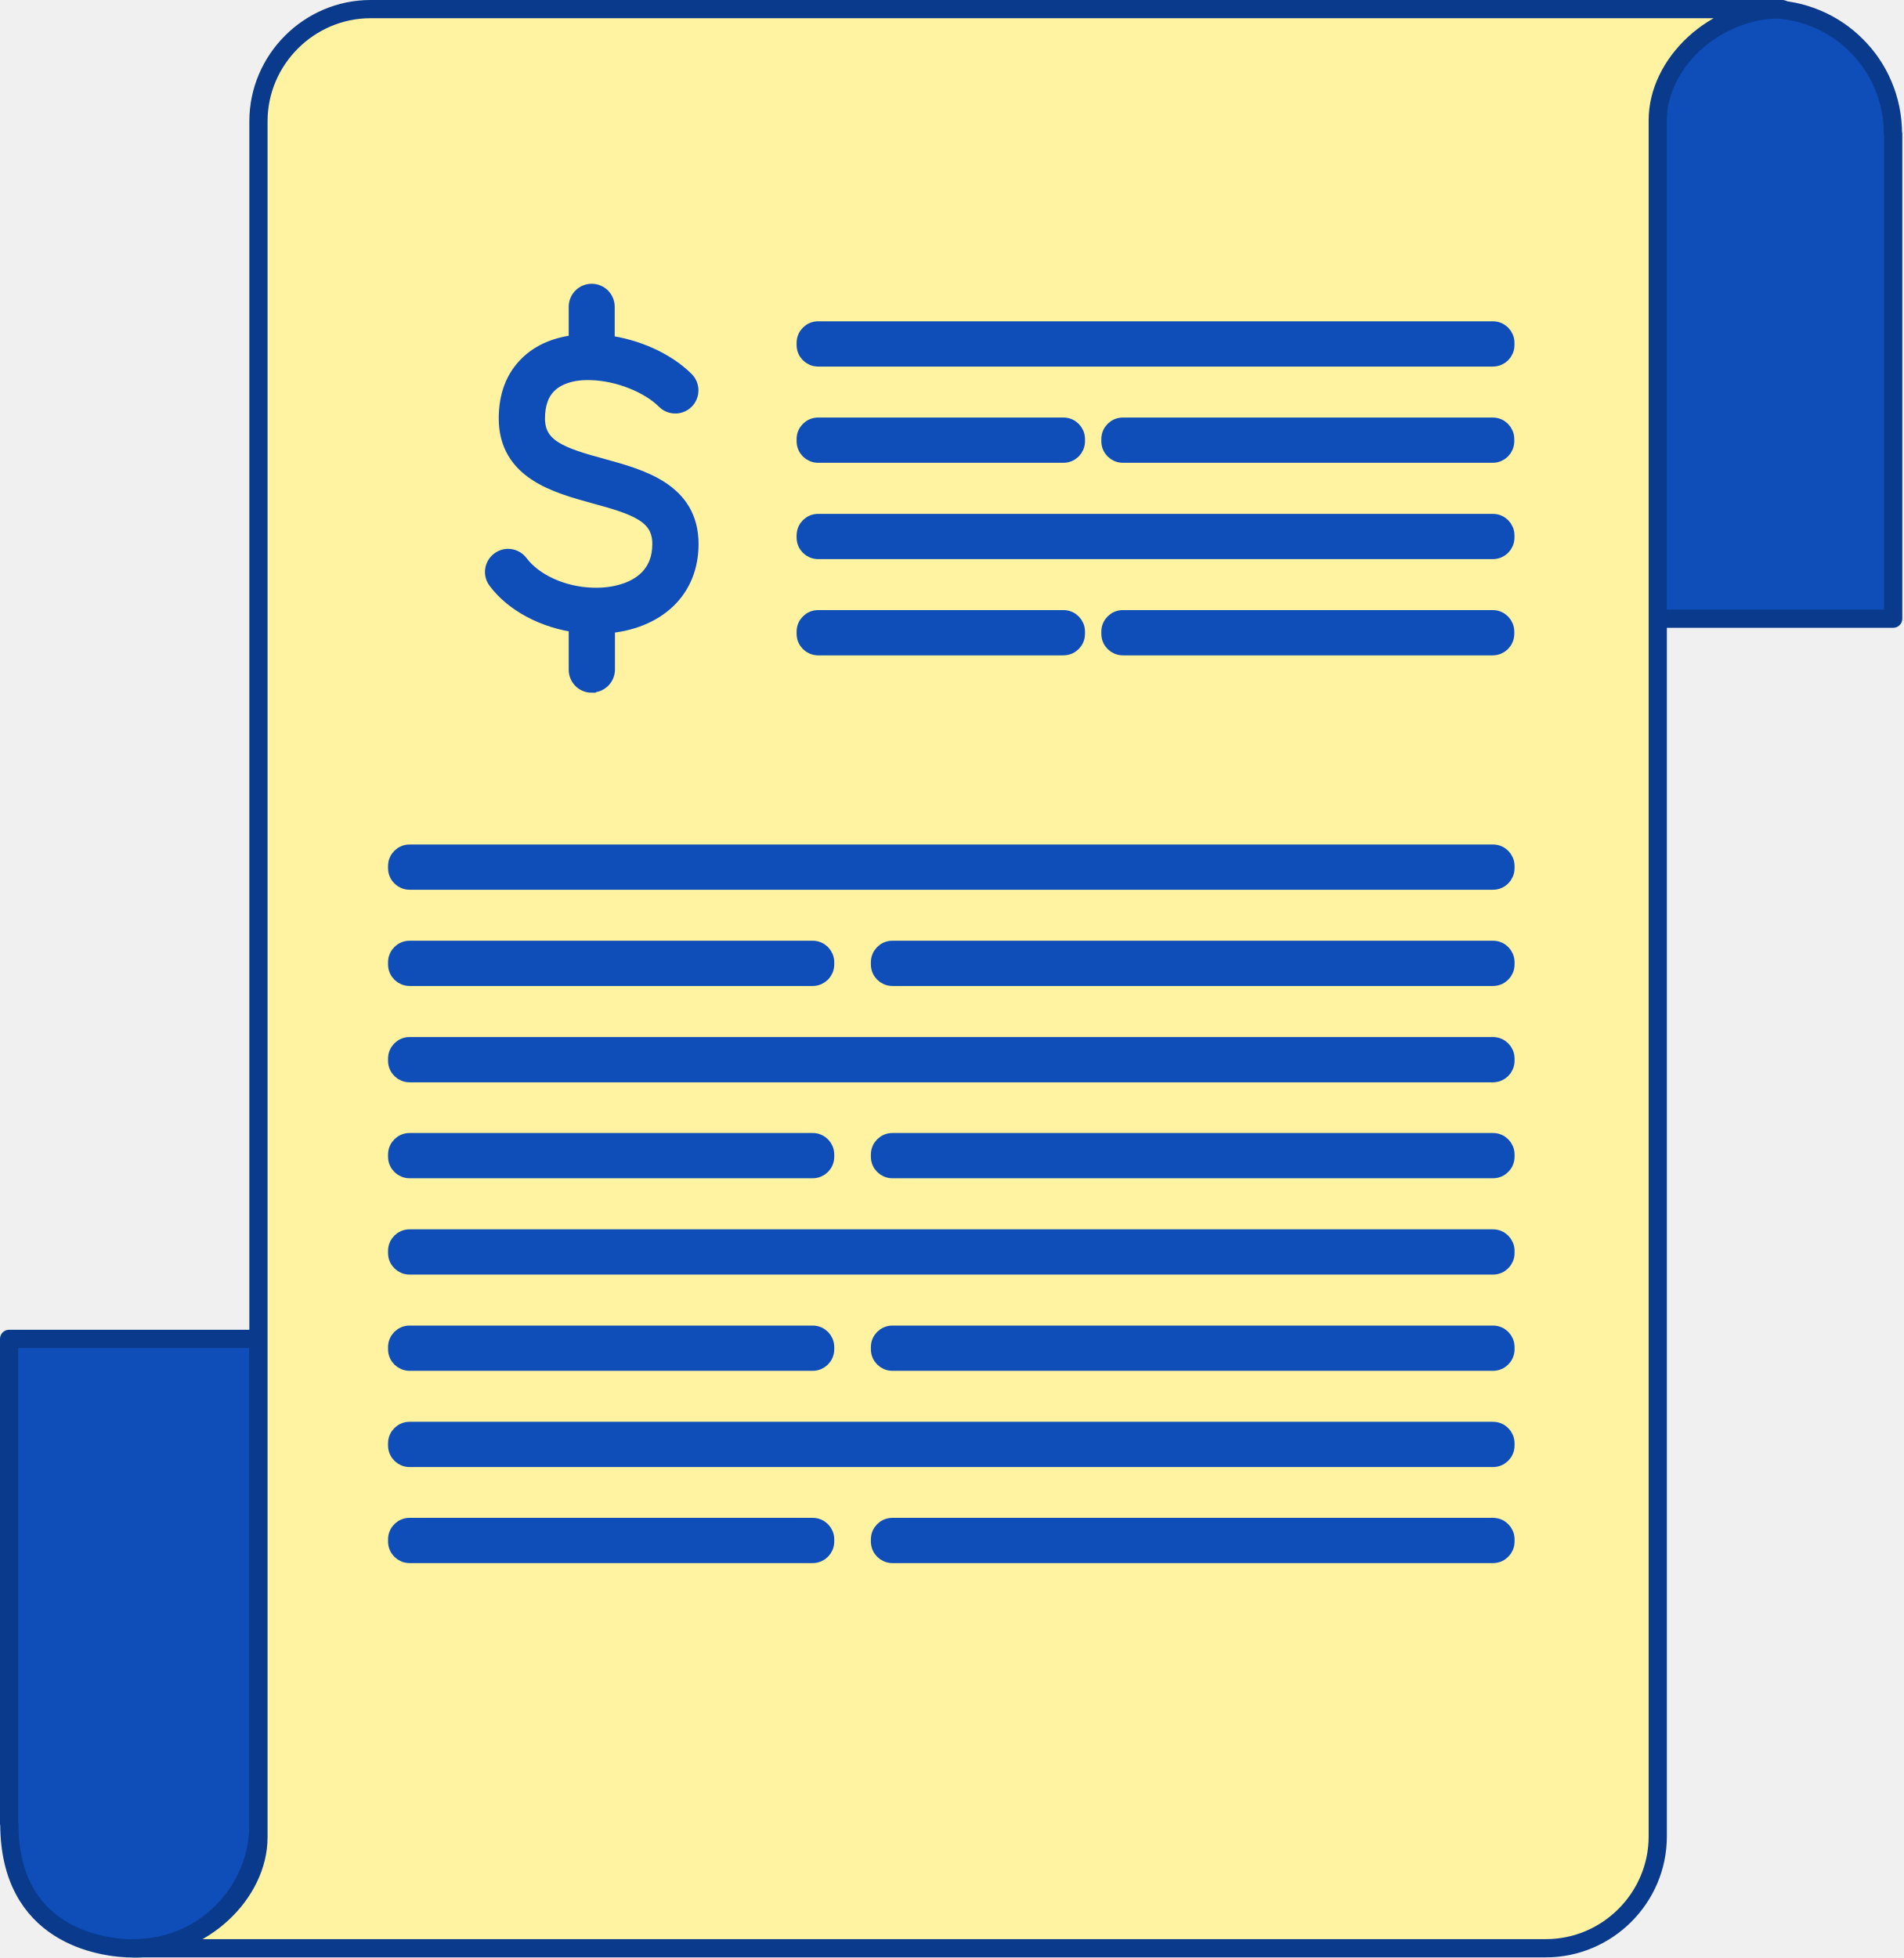
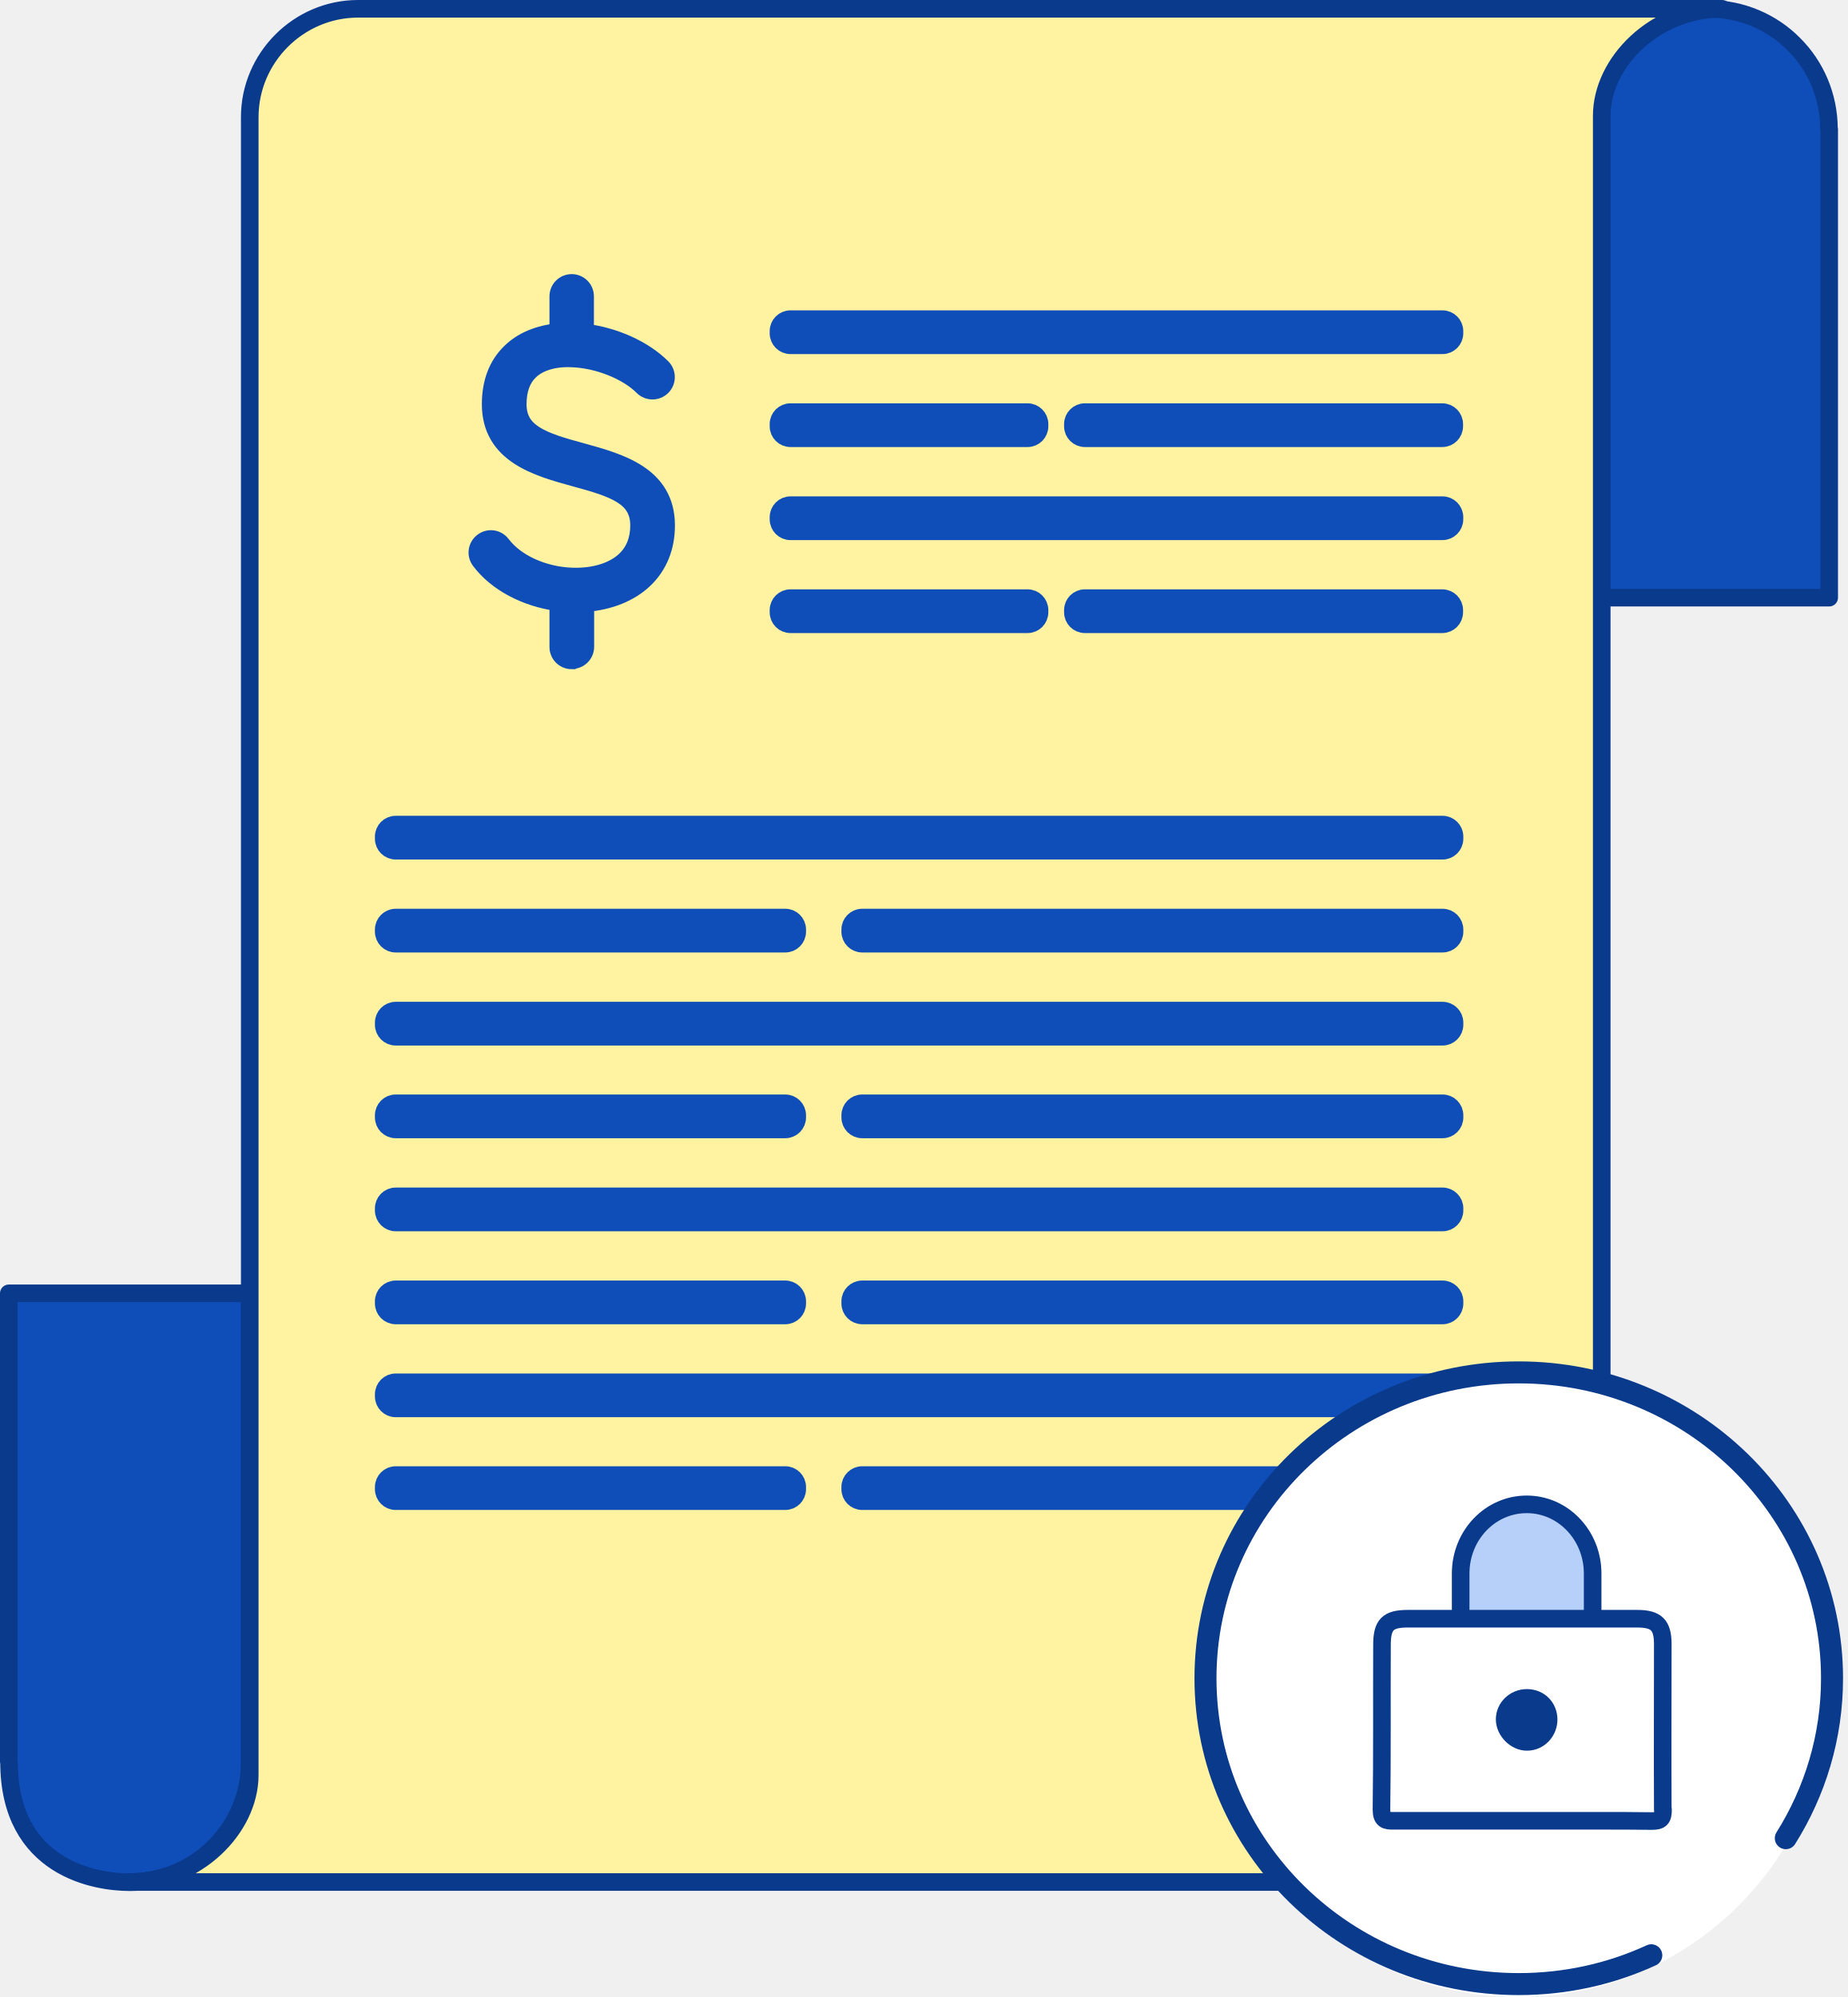
- <svg xmlns="http://www.w3.org/2000/svg" width="209" height="215" viewBox="0 0 209 215" fill="none">
-   <path d="M207.879 14.703V67.935H180.5V14.703C180.5 13.641 180.609 12.633 180.827 11.652C182.216 5.55 187.665 1 194.176 1C197.935 1 201.395 2.526 203.847 5.005C206.326 7.457 207.852 10.916 207.852 14.676L207.879 14.703Z" fill="#0F4EB8" stroke="#0A3A8C" stroke-width="2" stroke-linecap="round" stroke-linejoin="round" />
-   <path d="M1 200.248V147.016H28.379V200.248C28.379 201.31 28.27 202.318 28.052 203.299C26.663 209.401 21.214 213.951 14.703 213.951C10.944 213.951 1.027 212.425 1.027 200.275L1 200.248Z" fill="#0F4EB8" stroke="#0A3A8C" stroke-width="2" stroke-linecap="round" stroke-linejoin="round" />
-   <path d="M195.704 1C188.103 1 182.028 7.075 182.028 13.178V201.643C182.028 208.399 176.498 213.929 169.741 213.929H14.703C22.304 213.929 28.379 207.854 28.379 201.751V13.314C28.379 6.558 33.937 1 40.693 1H195.704Z" fill="#FFF3A1" stroke="#0A3A8C" stroke-width="2" stroke-linecap="round" stroke-linejoin="round" />
-   <path d="M163.931 36.281H89.831C89.079 36.281 88.469 36.891 88.469 37.643V37.889C88.469 38.641 89.079 39.251 89.831 39.251H163.931C164.683 39.251 165.293 38.641 165.293 37.889V37.643C165.293 36.891 164.683 36.281 163.931 36.281Z" fill="#0F4EB8" stroke="#0F4EB8" stroke-width="2" stroke-miterlimit="10" />
-   <path d="M116.774 46.848H89.831C89.079 46.848 88.469 47.458 88.469 48.21V48.455C88.469 49.207 89.079 49.817 89.831 49.817H116.774C117.526 49.817 118.136 49.207 118.136 48.455V48.21C118.136 47.458 117.526 46.848 116.774 46.848Z" fill="#0F4EB8" stroke="#0F4EB8" stroke-width="2" stroke-miterlimit="10" />
-   <path d="M163.911 46.848H123.292C122.54 46.848 121.93 47.458 121.93 48.21V48.455C121.93 49.207 122.54 49.817 123.292 49.817H163.911C164.663 49.817 165.273 49.207 165.273 48.455V48.21C165.273 47.458 164.663 46.848 163.911 46.848Z" fill="#0F4EB8" stroke="#0F4EB8" stroke-width="2" stroke-miterlimit="10" />
-   <path d="M116.774 67.992H89.831C89.079 67.992 88.469 68.602 88.469 69.354V69.6C88.469 70.352 89.079 70.962 89.831 70.962H116.774C117.526 70.962 118.136 70.352 118.136 69.6V69.354C118.136 68.602 117.526 67.992 116.774 67.992Z" fill="#0F4EB8" stroke="#0F4EB8" stroke-width="2" stroke-miterlimit="10" />
-   <path d="M163.911 67.992H123.292C122.54 67.992 121.93 68.602 121.93 69.354V69.6C121.93 70.352 122.54 70.962 123.292 70.962H163.911C164.663 70.962 165.273 70.352 165.273 69.6V69.354C165.273 68.602 164.663 67.992 163.911 67.992Z" fill="#0F4EB8" stroke="#0F4EB8" stroke-width="2" stroke-miterlimit="10" />
-   <path d="M163.931 57.426H89.831C89.079 57.426 88.469 58.036 88.469 58.788V59.033C88.469 59.785 89.079 60.395 89.831 60.395H163.931C164.683 60.395 165.293 59.785 165.293 59.033V58.788C165.293 58.036 164.683 57.426 163.931 57.426Z" fill="#0F4EB8" stroke="#0F4EB8" stroke-width="2" stroke-miterlimit="10" />
-   <path d="M163.94 93.731H44.971C44.219 93.731 43.609 94.34 43.609 95.093V95.338C43.609 96.09 44.219 96.7 44.971 96.7H163.94C164.693 96.7 165.303 96.09 165.303 95.338V95.093C165.303 94.34 164.693 93.731 163.94 93.731Z" fill="#0F4EB8" stroke="#0F4EB8" stroke-width="2" stroke-miterlimit="10" />
-   <path d="M89.241 104.297H44.971C44.219 104.297 43.609 104.907 43.609 105.659V105.904C43.609 106.656 44.219 107.266 44.971 107.266H89.241C89.993 107.266 90.603 106.656 90.603 105.904V105.659C90.603 104.907 89.993 104.297 89.241 104.297Z" fill="#0F4EB8" stroke="#0F4EB8" stroke-width="2" stroke-miterlimit="10" />
-   <path d="M163.942 104.297H97.987C97.235 104.297 96.625 104.907 96.625 105.659V105.904C96.625 106.656 97.235 107.266 97.987 107.266H163.942C164.694 107.266 165.304 106.656 165.304 105.904V105.659C165.304 104.907 164.694 104.297 163.942 104.297Z" fill="#0F4EB8" stroke="#0F4EB8" stroke-width="2" stroke-miterlimit="10" />
-   <path d="M89.241 125.41H44.971C44.219 125.41 43.609 126.02 43.609 126.772V127.017C43.609 127.77 44.219 128.38 44.971 128.38H89.241C89.993 128.38 90.603 127.77 90.603 127.017V126.772C90.603 126.02 89.993 125.41 89.241 125.41Z" fill="#0F4EB8" stroke="#0F4EB8" stroke-width="2" stroke-miterlimit="10" />
-   <path d="M163.942 125.41H97.987C97.235 125.41 96.625 126.02 96.625 126.772V127.017C96.625 127.77 97.235 128.38 97.987 128.38H163.942C164.694 128.38 165.304 127.77 165.304 127.017V126.772C165.304 126.02 164.694 125.41 163.942 125.41Z" fill="#0F4EB8" stroke="#0F4EB8" stroke-width="2" stroke-miterlimit="10" />
-   <path d="M163.94 114.875H44.971C44.219 114.875 43.609 115.485 43.609 116.237V116.482C43.609 117.235 44.219 117.844 44.971 117.844H163.94C164.693 117.844 165.303 117.235 165.303 116.482V116.237C165.303 115.485 164.693 114.875 163.94 114.875Z" fill="#0F4EB8" stroke="#0F4EB8" stroke-width="2" stroke-miterlimit="10" />
-   <path d="M163.94 135.988H44.971C44.219 135.988 43.609 136.598 43.609 137.35V137.596C43.609 138.348 44.219 138.958 44.971 138.958H163.94C164.693 138.958 165.303 138.348 165.303 137.596V137.35C165.303 136.598 164.693 135.988 163.94 135.988Z" fill="#0F4EB8" stroke="#0F4EB8" stroke-width="2" stroke-miterlimit="10" />
-   <path d="M89.241 146.555H44.971C44.219 146.555 43.609 147.165 43.609 147.917V148.162C43.609 148.914 44.219 149.524 44.971 149.524H89.241C89.993 149.524 90.603 148.914 90.603 148.162V147.917C90.603 147.165 89.993 146.555 89.241 146.555Z" fill="#0F4EB8" stroke="#0F4EB8" stroke-width="2" stroke-miterlimit="10" />
-   <path d="M163.942 146.555H97.987C97.235 146.555 96.625 147.165 96.625 147.917V148.162C96.625 148.914 97.235 149.524 97.987 149.524H163.942C164.694 149.524 165.304 148.914 165.304 148.162V147.917C165.304 147.165 164.694 146.555 163.942 146.555Z" fill="#0F4EB8" stroke="#0F4EB8" stroke-width="2" stroke-miterlimit="10" />
-   <path d="M89.241 167.668H44.971C44.219 167.668 43.609 168.278 43.609 169.03V169.275C43.609 170.028 44.219 170.637 44.971 170.637H89.241C89.993 170.637 90.603 170.028 90.603 169.275V169.03C90.603 168.278 89.993 167.668 89.241 167.668Z" fill="#0F4EB8" stroke="#0F4EB8" stroke-width="2" stroke-miterlimit="10" />
-   <path d="M163.942 167.668H97.987C97.235 167.668 96.625 168.278 96.625 169.03V169.275C96.625 170.028 97.235 170.637 97.987 170.637H163.942C164.694 170.637 165.304 170.028 165.304 169.275V169.03C165.304 168.278 164.694 167.668 163.942 167.668Z" fill="#0F4EB8" stroke="#0F4EB8" stroke-width="2" stroke-miterlimit="10" />
-   <path d="M163.94 157.121H44.971C44.219 157.121 43.609 157.731 43.609 158.483V158.728C43.609 159.481 44.219 160.091 44.971 160.091H163.94C164.693 160.091 165.303 159.481 165.303 158.728V158.483C165.303 157.731 164.693 157.121 163.94 157.121Z" fill="#0F4EB8" stroke="#0F4EB8" stroke-width="2" stroke-miterlimit="10" />
+ <svg xmlns="http://www.w3.org/2000/svg" width="210" height="227" viewBox="0 0 210 227" fill="none">
+   <path d="M207.883 14.703V67.935H180.504V14.703C180.504 13.641 180.613 12.633 180.831 11.652C182.22 5.55 187.669 1 194.18 1C197.939 1 201.399 2.526 203.851 5.005C206.33 7.457 207.856 10.916 207.856 14.676L207.883 14.703Z" fill="#0F4EB8" stroke="#0A3A8C" stroke-width="2" stroke-linecap="round" stroke-linejoin="round" />
+   <path d="M1 200.246V147.014H28.379V200.246C28.379 201.308 28.27 202.316 28.052 203.297C26.663 209.399 21.214 213.949 14.703 213.949C10.944 213.949 1.027 212.423 1.027 200.273L1 200.246Z" fill="#0F4EB8" stroke="#0A3A8C" stroke-width="2" stroke-linecap="round" stroke-linejoin="round" />
+   <path d="M195.708 1C188.107 1 182.032 7.075 182.032 13.178V201.643C182.032 208.399 176.501 213.929 169.745 213.929H14.707C22.308 213.929 28.383 207.854 28.383 201.751V13.314C28.383 6.558 33.94 1 40.697 1H195.708Z" fill="#FFF3A1" stroke="#0A3A8C" stroke-width="2" stroke-linecap="round" stroke-linejoin="round" />
+   <path d="M163.935 36.279H89.835C89.082 36.279 88.473 36.889 88.473 37.641V37.887C88.473 38.639 89.082 39.249 89.835 39.249H163.935C164.687 39.249 165.297 38.639 165.297 37.887V37.641C165.297 36.889 164.687 36.279 163.935 36.279Z" fill="#0F4EB8" stroke="#0F4EB8" stroke-width="2" stroke-miterlimit="10" />
+   <path d="M116.778 46.846H89.835C89.082 46.846 88.473 47.456 88.473 48.208V48.453C88.473 49.205 89.082 49.815 89.835 49.815H116.778C117.53 49.815 118.14 49.205 118.14 48.453V48.208C118.14 47.456 117.53 46.846 116.778 46.846Z" fill="#0F4EB8" stroke="#0F4EB8" stroke-width="2" stroke-miterlimit="10" />
+   <path d="M163.911 46.846H123.292C122.54 46.846 121.93 47.456 121.93 48.208V48.453C121.93 49.205 122.54 49.815 123.292 49.815H163.911C164.663 49.815 165.273 49.205 165.273 48.453V48.208C165.273 47.456 164.663 46.846 163.911 46.846Z" fill="#0F4EB8" stroke="#0F4EB8" stroke-width="2" stroke-miterlimit="10" />
+   <path d="M116.778 67.99H89.835C89.082 67.99 88.473 68.6 88.473 69.352V69.598C88.473 70.35 89.082 70.96 89.835 70.96H116.778C117.53 70.96 118.14 70.35 118.14 69.598V69.352C118.14 68.6 117.53 67.99 116.778 67.99Z" fill="#0F4EB8" stroke="#0F4EB8" stroke-width="2" stroke-miterlimit="10" />
+   <path d="M163.911 67.99H123.292C122.54 67.99 121.93 68.6 121.93 69.352V69.598C121.93 70.35 122.54 70.96 123.292 70.96H163.911C164.663 70.96 165.273 70.35 165.273 69.598V69.352C165.273 68.6 164.663 67.99 163.911 67.99Z" fill="#0F4EB8" stroke="#0F4EB8" stroke-width="2" stroke-miterlimit="10" />
+   <path d="M163.935 57.424H89.835C89.082 57.424 88.473 58.034 88.473 58.786V59.031C88.473 59.783 89.082 60.393 89.835 60.393H163.935C164.687 60.393 165.297 59.783 165.297 59.031V58.786C165.297 58.034 164.687 57.424 163.935 57.424Z" fill="#0F4EB8" stroke="#0F4EB8" stroke-width="2" stroke-miterlimit="10" />
+   <path d="M163.94 93.732H44.971C44.219 93.732 43.609 94.342 43.609 95.095V95.34C43.609 96.092 44.219 96.702 44.971 96.702H163.94C164.693 96.702 165.303 96.092 165.303 95.34V95.095C165.303 94.342 164.693 93.732 163.94 93.732Z" fill="#0F4EB8" stroke="#0F4EB8" stroke-width="2" stroke-miterlimit="10" />
+   <path d="M89.241 104.299H44.971C44.219 104.299 43.609 104.909 43.609 105.661V105.906C43.609 106.658 44.219 107.268 44.971 107.268H89.241C89.993 107.268 90.603 106.658 90.603 105.906V105.661C90.603 104.909 89.993 104.299 89.241 104.299Z" fill="#0F4EB8" stroke="#0F4EB8" stroke-width="2" stroke-miterlimit="10" />
+   <path d="M163.942 104.299H97.987C97.235 104.299 96.625 104.909 96.625 105.661V105.906C96.625 106.658 97.235 107.268 97.987 107.268H163.942C164.694 107.268 165.304 106.658 165.304 105.906V105.661C165.304 104.909 164.694 104.299 163.942 104.299Z" fill="#0F4EB8" stroke="#0F4EB8" stroke-width="2" stroke-miterlimit="10" />
+   <path d="M89.241 125.412H44.971C44.219 125.412 43.609 126.022 43.609 126.774V127.019C43.609 127.772 44.219 128.382 44.971 128.382H89.241C89.993 128.382 90.603 127.772 90.603 127.019V126.774C90.603 126.022 89.993 125.412 89.241 125.412Z" fill="#0F4EB8" stroke="#0F4EB8" stroke-width="2" stroke-miterlimit="10" />
+   <path d="M163.942 125.412H97.987C97.235 125.412 96.625 126.022 96.625 126.774V127.019C96.625 127.772 97.235 128.382 97.987 128.382H163.942C164.694 128.382 165.304 127.772 165.304 127.019V126.774C165.304 126.022 164.694 125.412 163.942 125.412Z" fill="#0F4EB8" stroke="#0F4EB8" stroke-width="2" stroke-miterlimit="10" />
+   <path d="M163.94 114.877H44.971C44.219 114.877 43.609 115.487 43.609 116.239V116.484C43.609 117.237 44.219 117.846 44.971 117.846H163.94C164.693 117.846 165.303 117.237 165.303 116.484V116.239C165.303 115.487 164.693 114.877 163.94 114.877Z" fill="#0F4EB8" stroke="#0F4EB8" stroke-width="2" stroke-miterlimit="10" />
+   <path d="M163.94 135.99H44.971C44.219 135.99 43.609 136.6 43.609 137.352V137.598C43.609 138.35 44.219 138.96 44.971 138.96H163.94C164.693 138.96 165.303 138.35 165.303 137.598V137.352C165.303 136.6 164.693 135.99 163.94 135.99Z" fill="#0F4EB8" stroke="#0F4EB8" stroke-width="2" stroke-miterlimit="10" />
+   <path d="M89.241 146.559H44.971C44.219 146.559 43.609 147.168 43.609 147.921V148.166C43.609 148.918 44.219 149.528 44.971 149.528H89.241C89.993 149.528 90.603 148.918 90.603 148.166V147.921C90.603 147.168 89.993 146.559 89.241 146.559Z" fill="#0F4EB8" stroke="#0F4EB8" stroke-width="2" stroke-miterlimit="10" />
+   <path d="M163.942 146.559H97.987C97.235 146.559 96.625 147.168 96.625 147.921V148.166C96.625 148.918 97.235 149.528 97.987 149.528H163.942C164.694 149.528 165.304 148.918 165.304 148.166V147.921C165.304 147.168 164.694 146.559 163.942 146.559Z" fill="#0F4EB8" stroke="#0F4EB8" stroke-width="2" stroke-miterlimit="10" />
+   <path d="M89.241 167.67H44.971C44.219 167.67 43.609 168.28 43.609 169.032V169.277C43.609 170.03 44.219 170.639 44.971 170.639H89.241C89.993 170.639 90.603 170.03 90.603 169.277V169.032C90.603 168.28 89.993 167.67 89.241 167.67Z" fill="#0F4EB8" stroke="#0F4EB8" stroke-width="2" stroke-miterlimit="10" />
+   <path d="M163.942 167.67H97.987C97.235 167.67 96.625 168.28 96.625 169.032V169.277C96.625 170.03 97.235 170.639 97.987 170.639H163.942C164.694 170.639 165.304 170.03 165.304 169.277V169.032C165.304 168.28 164.694 167.67 163.942 167.67Z" fill="#0F4EB8" stroke="#0F4EB8" stroke-width="2" stroke-miterlimit="10" />
+   <path d="M163.94 157.125H44.971C44.219 157.125 43.609 157.735 43.609 158.487V158.732C43.609 159.485 44.219 160.094 44.971 160.094H163.94C164.693 160.094 165.303 159.485 165.303 158.732V158.487C165.303 157.735 164.693 157.125 163.94 157.125Z" fill="#0F4EB8" stroke="#0F4EB8" stroke-width="2" stroke-miterlimit="10" />
  <path d="M64.971 75.067C64.127 75.067 63.446 74.386 63.446 73.542V68.475C59.768 67.984 56.444 66.241 54.564 63.734C54.047 63.053 54.183 62.1 54.864 61.582C55.545 61.065 56.499 61.201 57.016 61.882C58.596 63.98 61.729 65.424 65.026 65.532C67.532 65.614 69.766 64.933 71.101 63.626C72.109 62.645 72.626 61.337 72.626 59.73C72.626 56.461 69.848 55.534 65.325 54.309C61.075 53.137 55.763 51.693 55.763 45.945C55.763 43.466 56.526 41.477 58.024 40.033C59.359 38.726 61.212 37.963 63.446 37.745V33.686C63.446 32.841 64.127 32.16 64.971 32.16C65.816 32.16 66.497 32.841 66.497 33.686V37.799C69.848 38.208 73.171 39.706 75.242 41.777C75.841 42.376 75.841 43.357 75.242 43.956C74.642 44.556 73.662 44.556 73.062 43.956C71.264 42.158 67.913 40.823 64.917 40.742C62.901 40.66 61.184 41.205 60.176 42.213C59.305 43.057 58.842 44.31 58.842 45.945C58.842 49.214 61.62 50.14 66.143 51.366C70.392 52.538 75.705 53.982 75.705 59.73C75.705 62.182 74.86 64.279 73.253 65.832C71.618 67.412 69.221 68.366 66.524 68.556V73.515C66.524 74.359 65.843 75.04 64.998 75.04L64.971 75.067Z" fill="#0F4EB8" stroke="#0F4EB8" stroke-width="2" stroke-miterlimit="10" />
+   <circle cx="172.5" cy="191.5" r="35.5" fill="white" />
+   <path d="M202.952 208.947C206.277 203.655 208.205 197.435 208.205 190.78C208.205 171.576 192.276 156 172.603 156C152.929 156 137 171.576 137 190.78C137 209.983 152.929 225.532 172.603 225.532C177.996 225.532 183.11 224.359 187.665 222.258" stroke="#0A3A8C" stroke-width="2.5" stroke-linecap="round" stroke-linejoin="round" />
+   <path d="M181 178.862V204H166V178.862C166 174.517 169.35 171 173.512 171C175.581 171 177.453 171.879 178.808 173.302C180.163 174.724 181 176.69 181 178.862Z" fill="#B6D0FA" stroke="#0A3A8C" stroke-width="2" stroke-linecap="round" stroke-linejoin="round" />
+   <path d="M189 205.698C189 206.734 188.736 207 187.709 207C185.803 206.97 183.867 206.97 181.931 206.97H158.437C157.44 207 157 206.852 157 205.668C157.088 199.452 157.029 193.206 157.059 186.99C157.059 184.681 157.704 184 159.992 184H186.067C188.237 184 188.971 184.71 188.971 186.901C188.971 193.147 188.941 199.422 188.971 205.698H189Z" fill="white" stroke="#0A3A8C" stroke-width="2" stroke-linecap="round" stroke-linejoin="round" />
+   <path d="M177 195.441C177 197.373 175.497 198.975 173.594 198.999C171.715 199.046 170 197.326 170 195.441C170 193.532 171.597 192 173.523 192C175.497 192 176.977 193.485 177 195.441Z" fill="#0A3A8C" />
</svg>
